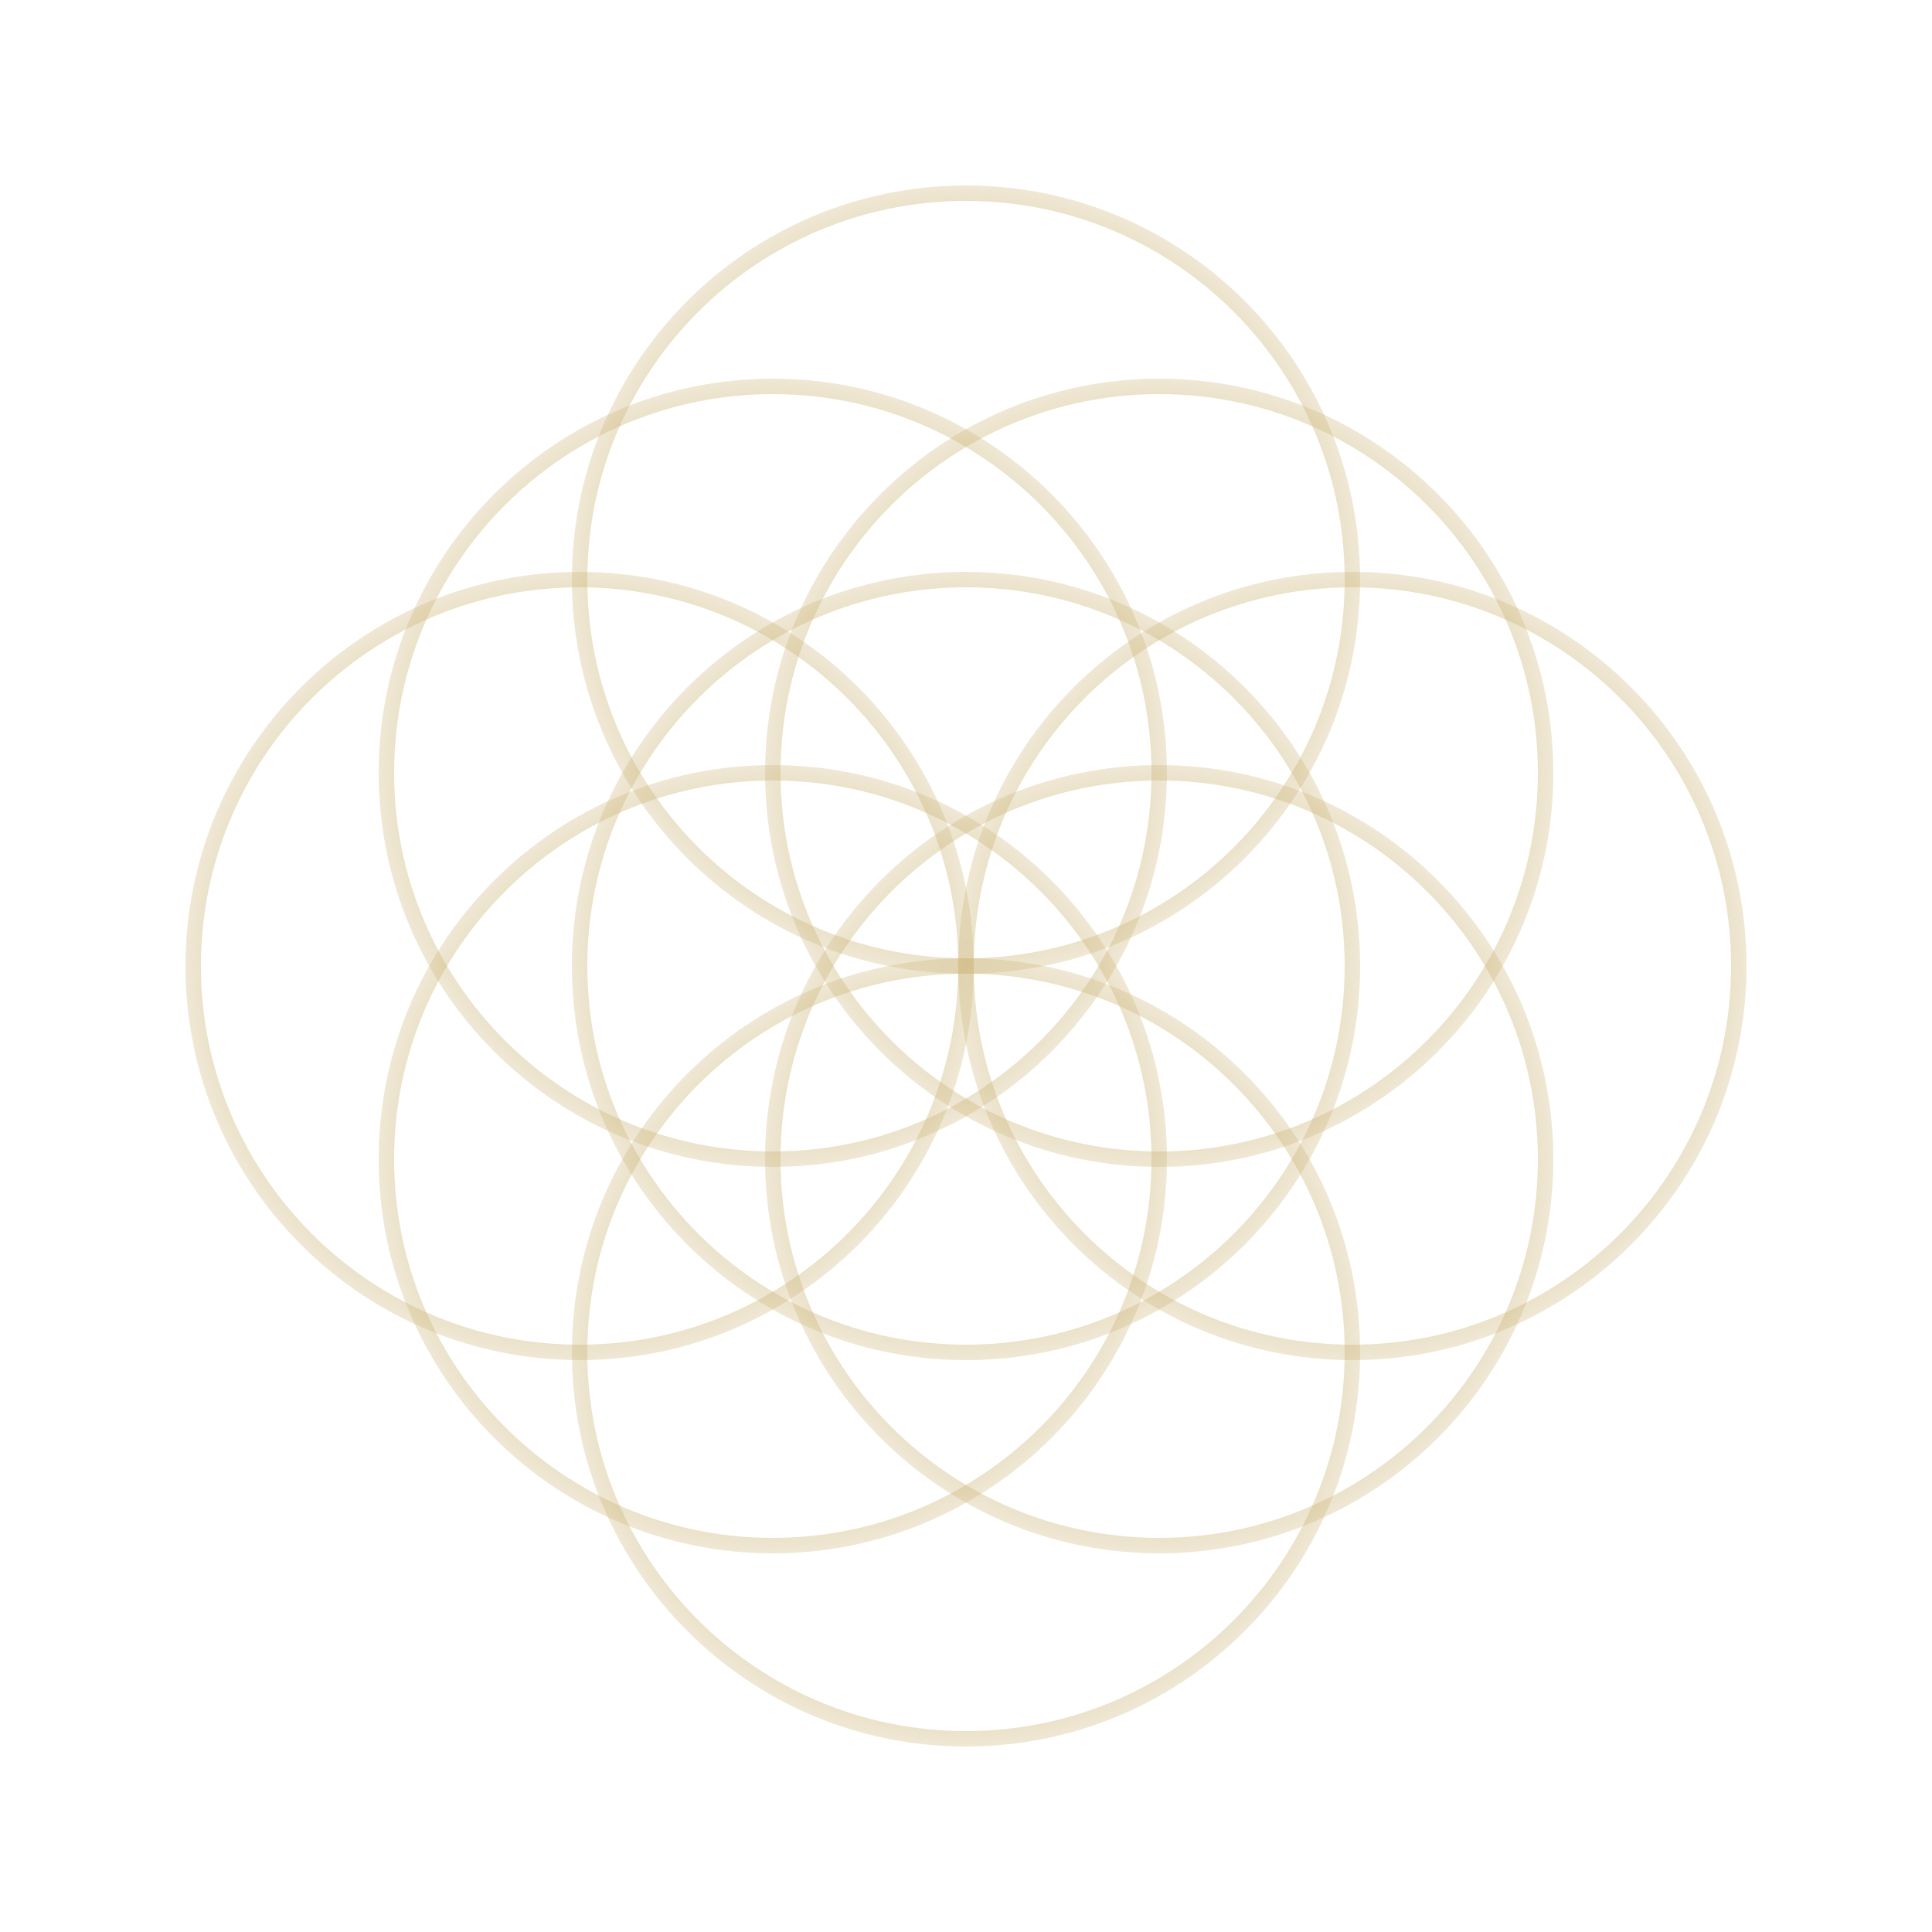
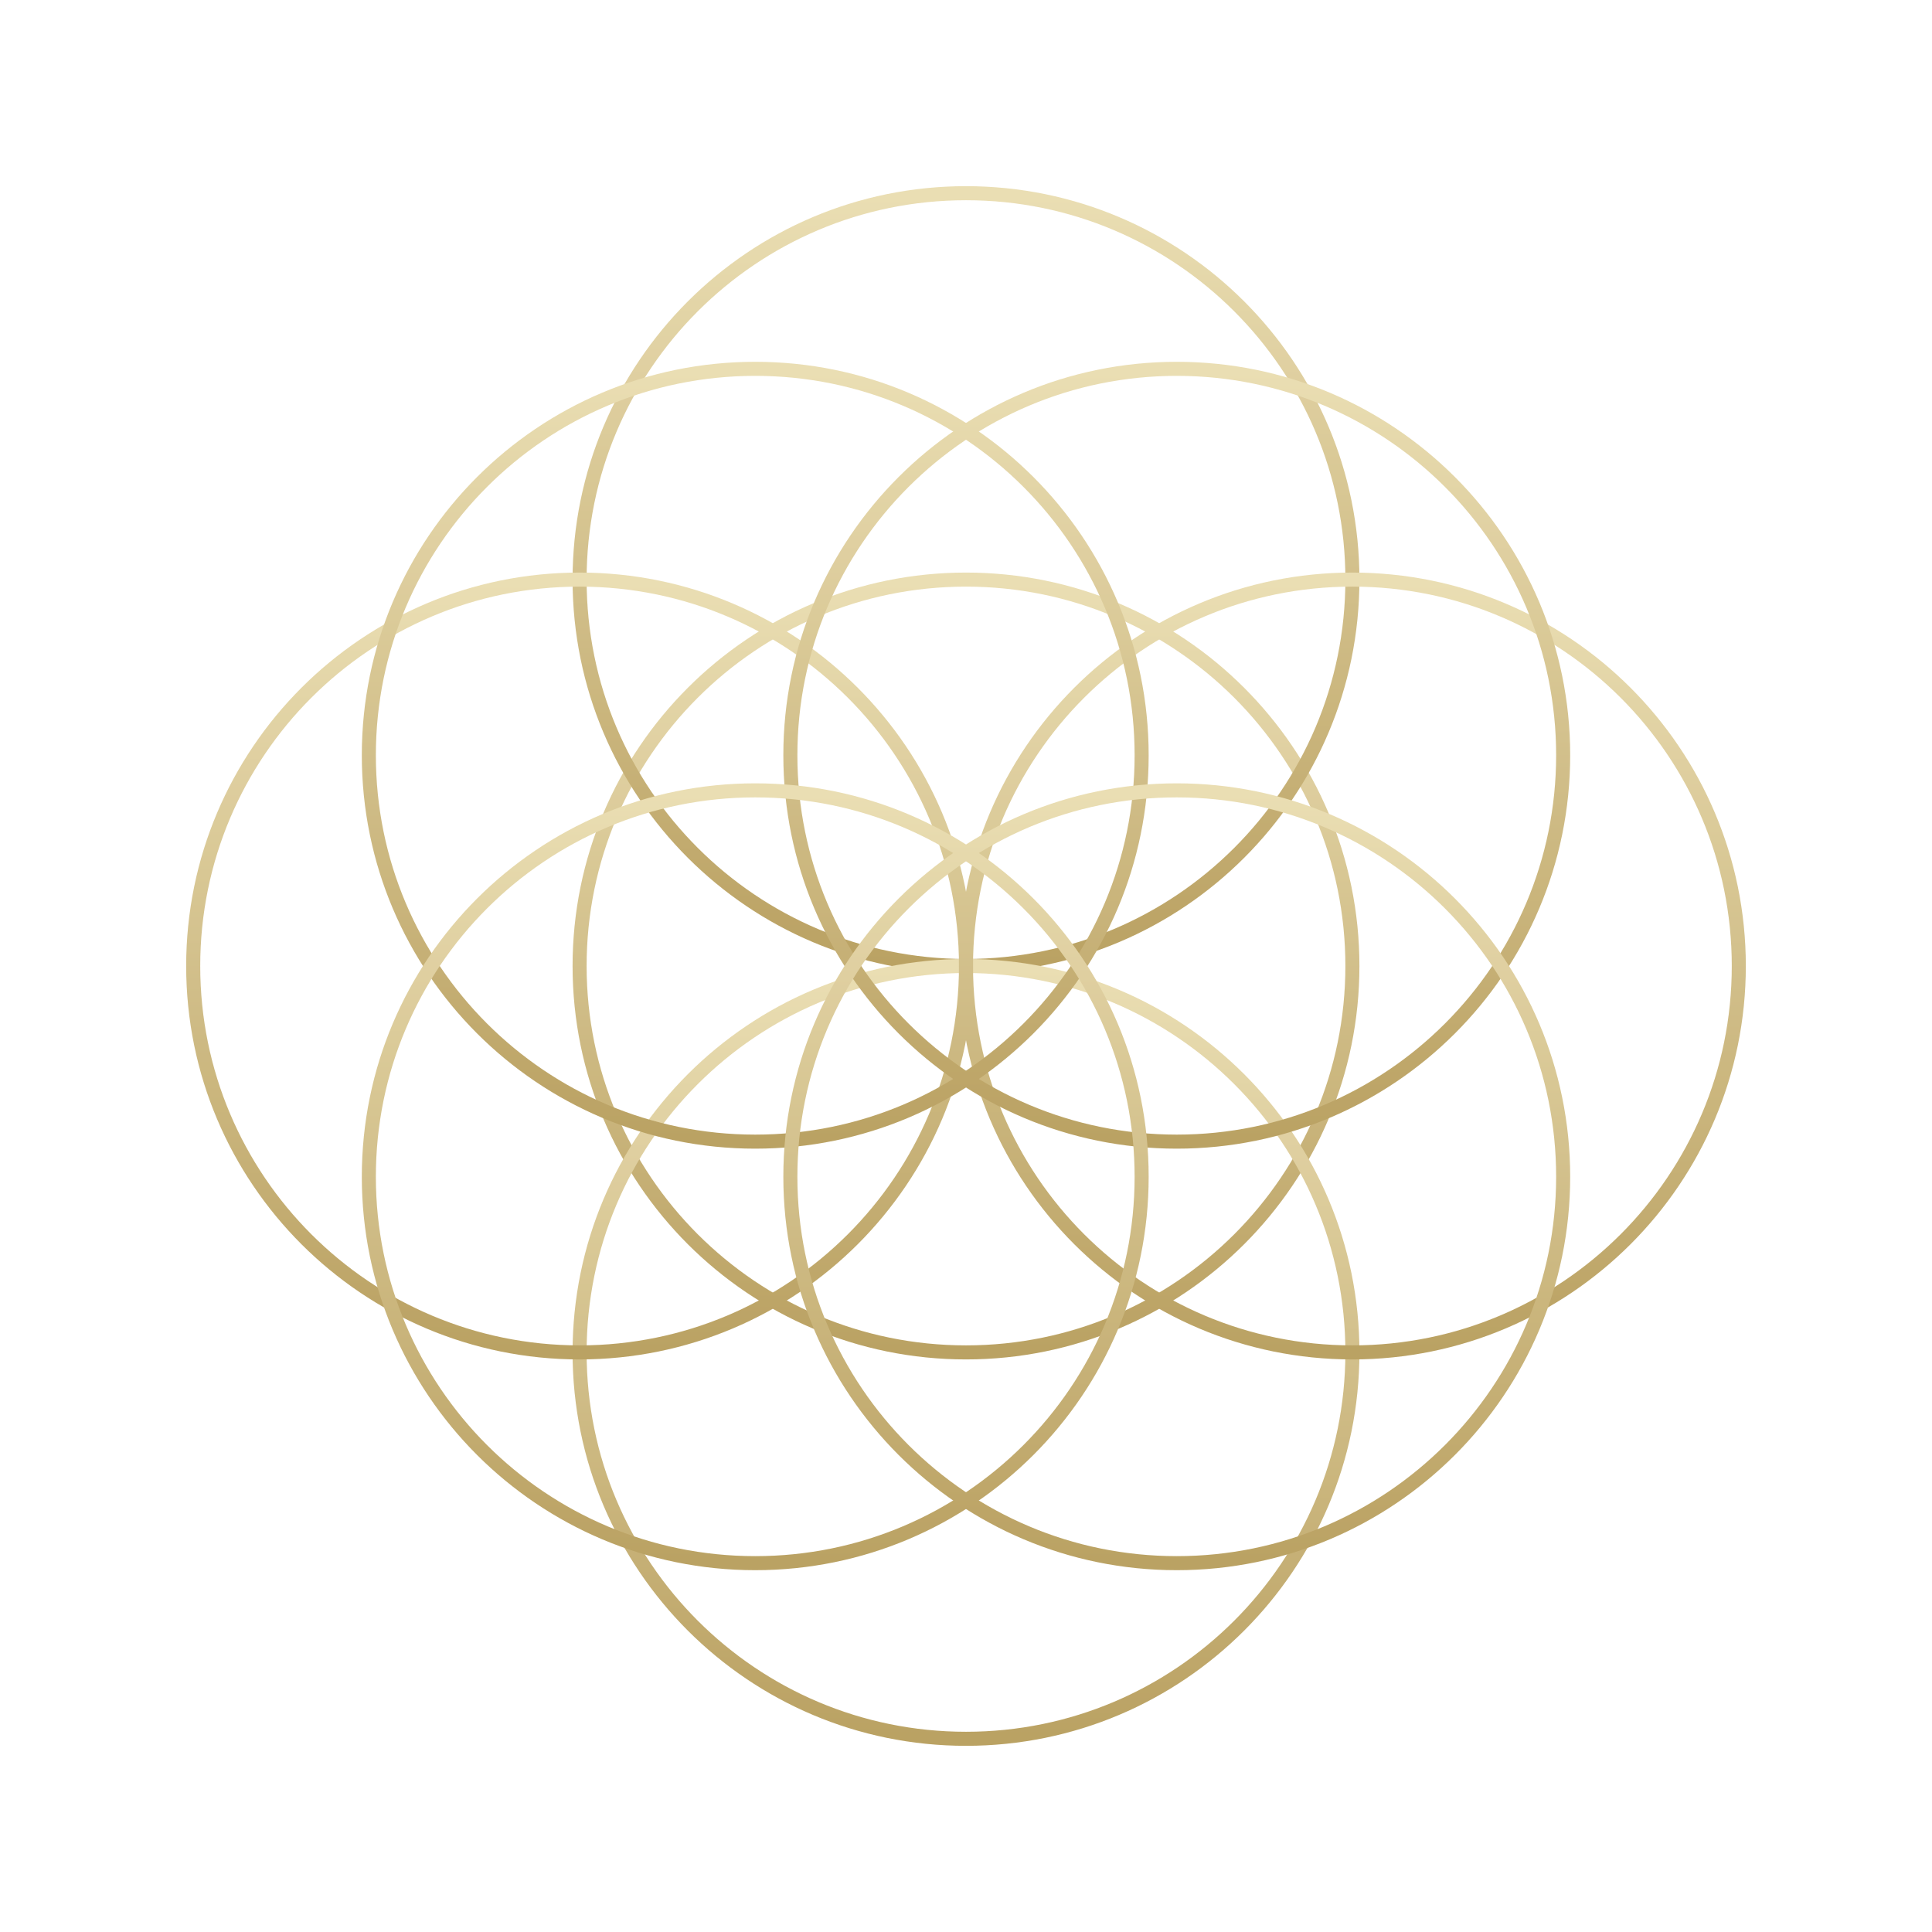
- <svg xmlns="http://www.w3.org/2000/svg" viewBox="0 0 200 200">
+ <svg xmlns="http://www.w3.org/2000/svg" viewBox="0 0 220 220">
  <defs>
-     <radialGradient id="g" cx="50%" cy="50%" r="60%">
-       <stop offset="0%" stop-color="#fff7d7" />
-       <stop offset="55%" stop-color="#cdb67a" />
-       <stop offset="100%" stop-color="#cdb67a" stop-opacity="0" />
-     </radialGradient>
+     <linearGradient id="g" x1="0" y1="0" x2="0" y2="1">
+       <stop offset="0%" stop-color="#e9dcaf" />
+       <stop offset="100%" stop-color="#b79d5b" />
+     </linearGradient>
  </defs>
-   <g fill="none" stroke="url(#g)" stroke-width="1.6">
-     <circle cx="100" cy="100" r="40" />
-     <circle cx="100" cy="60" r="40" />
-     <circle cx="100" cy="140" r="40" />
-     <circle cx="60" cy="100" r="40" />
-     <circle cx="140" cy="100" r="40" />
-     <circle cx="80" cy="80" r="40" />
-     <circle cx="120" cy="80" r="40" />
-     <circle cx="80" cy="120" r="40" />
-     <circle cx="120" cy="120" r="40" />
+   <g fill="none" stroke="url(#g)" stroke-width="1.6" opacity="0.95">
+     <circle cx="110" cy="110" r="44" />
+     <circle cx="110" cy="66" r="44" />
+     <circle cx="110" cy="154" r="44" />
+     <circle cx="66" cy="110" r="44" />
+     <circle cx="154" cy="110" r="44" />
+     <circle cx="86" cy="86" r="44" />
+     <circle cx="134" cy="86" r="44" />
+     <circle cx="86" cy="134" r="44" />
+     <circle cx="134" cy="134" r="44" />
  </g>
</svg>
